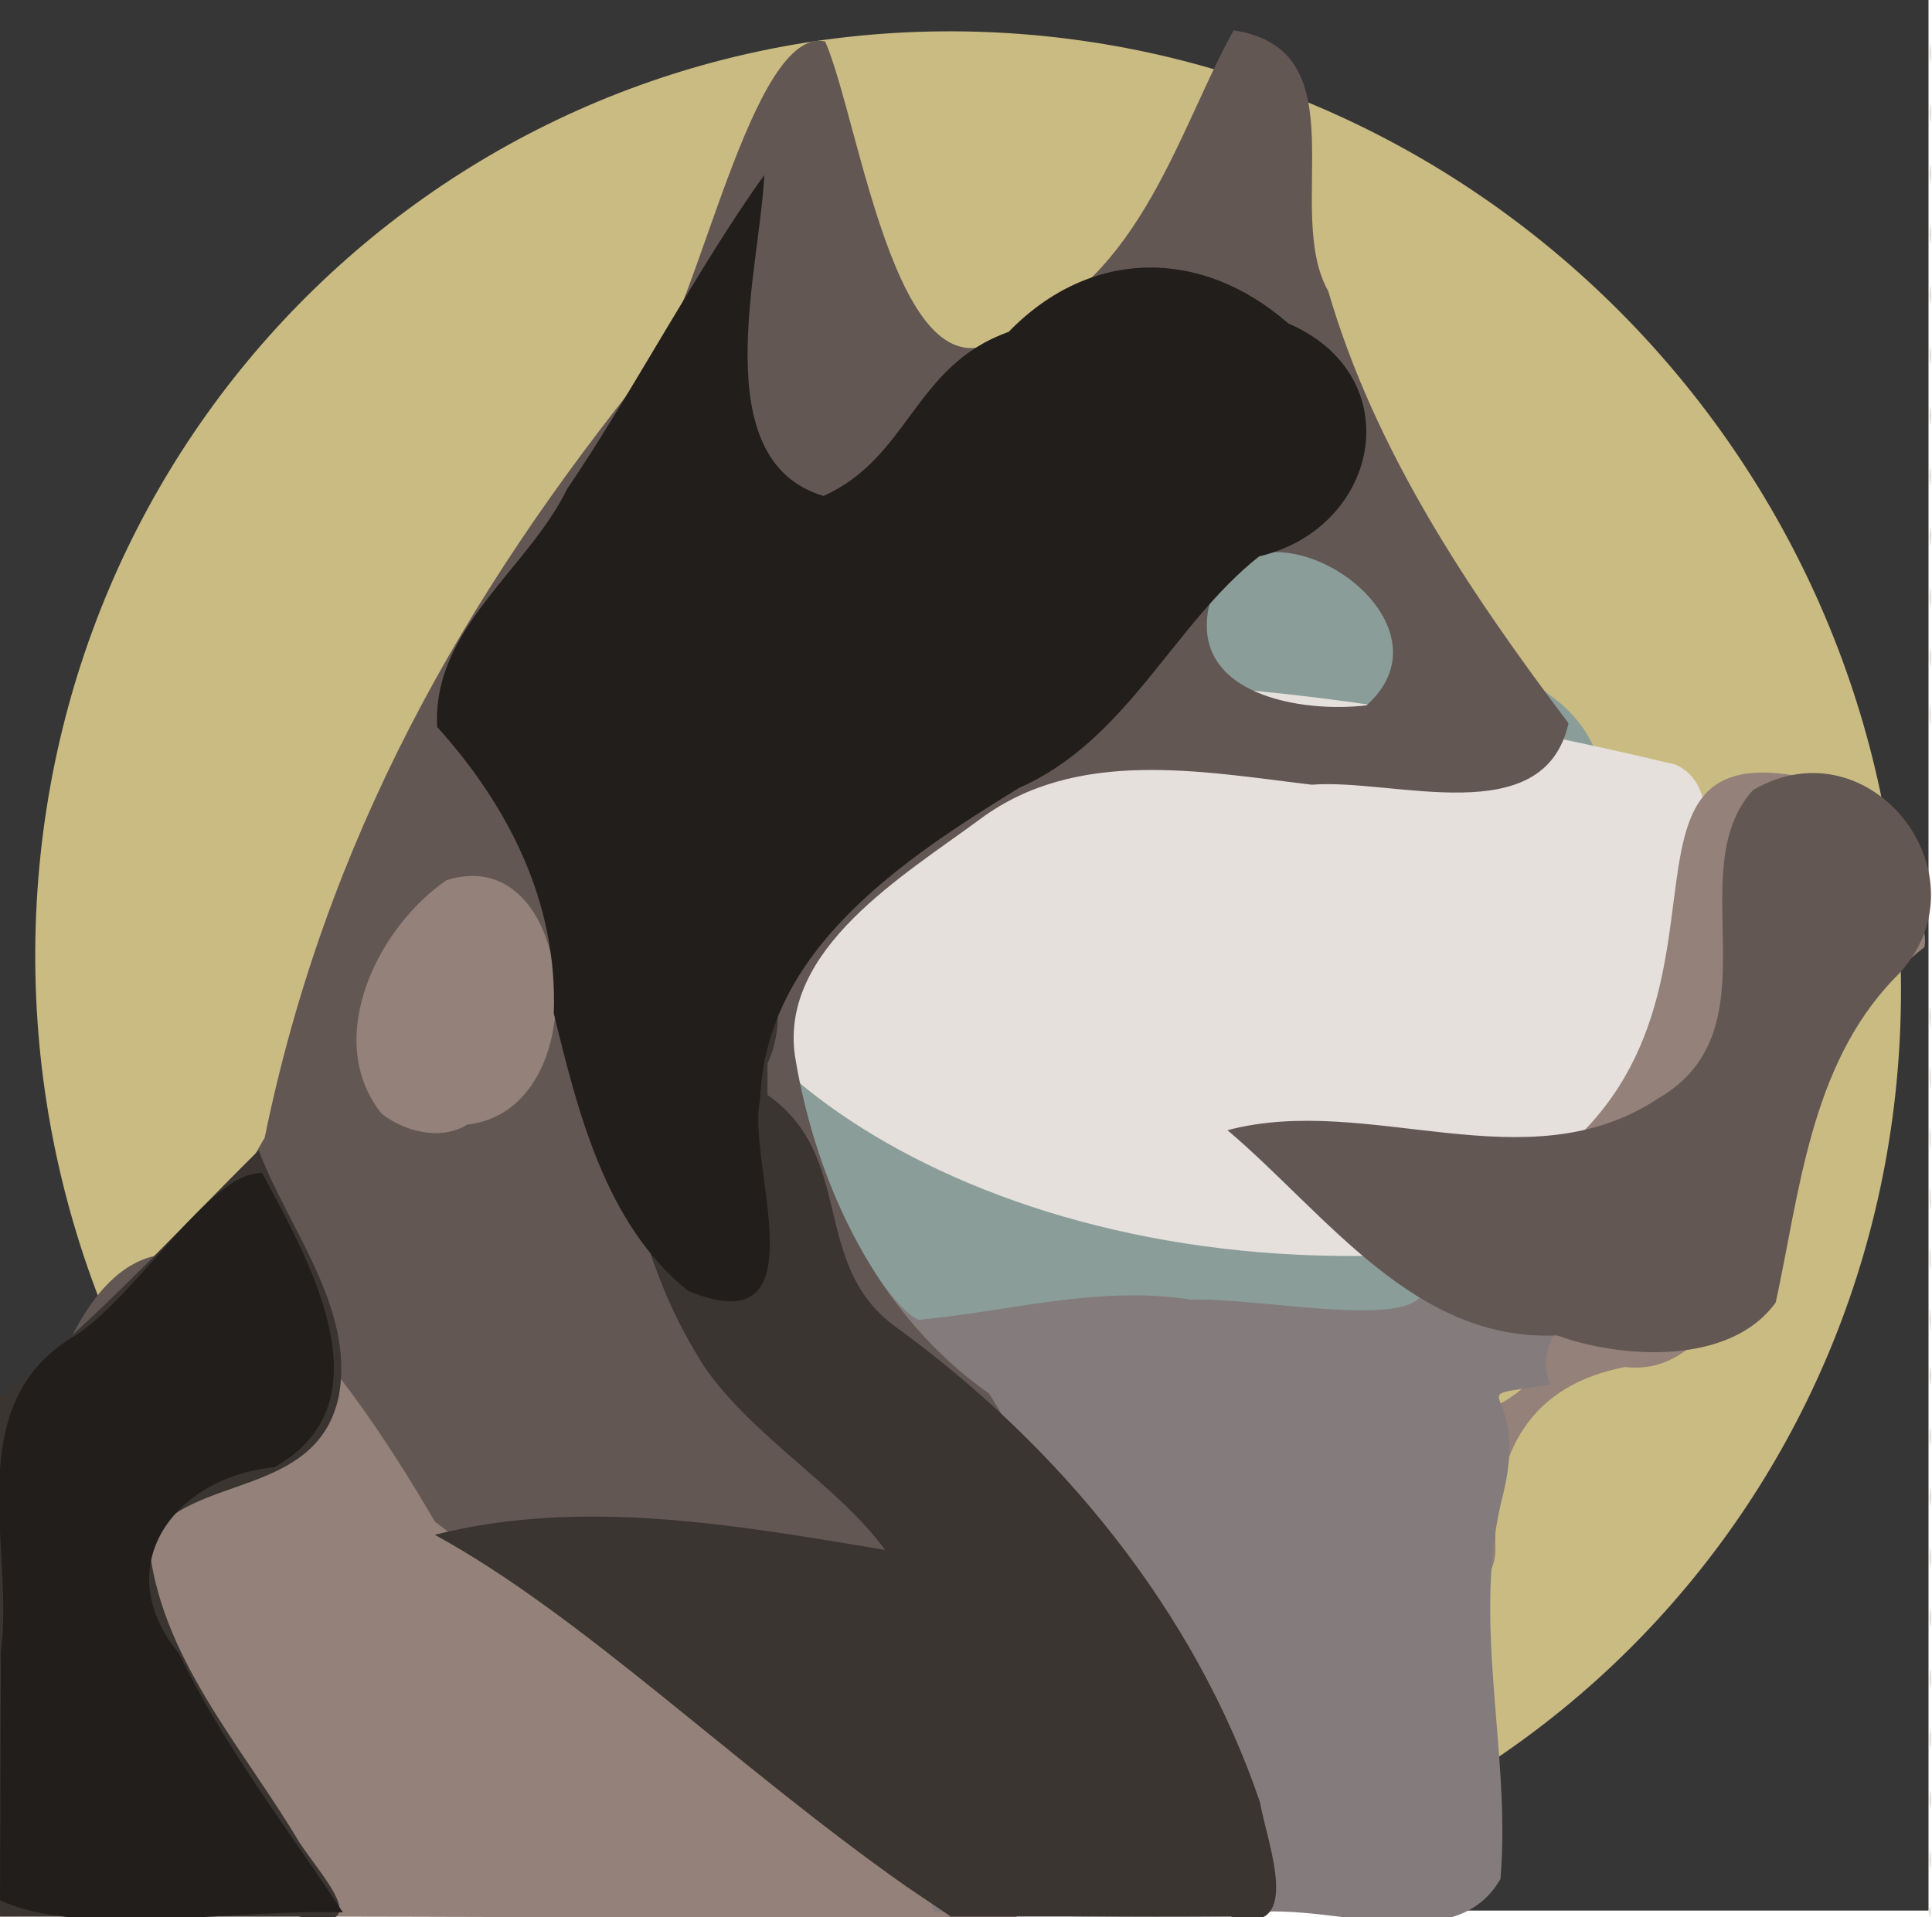
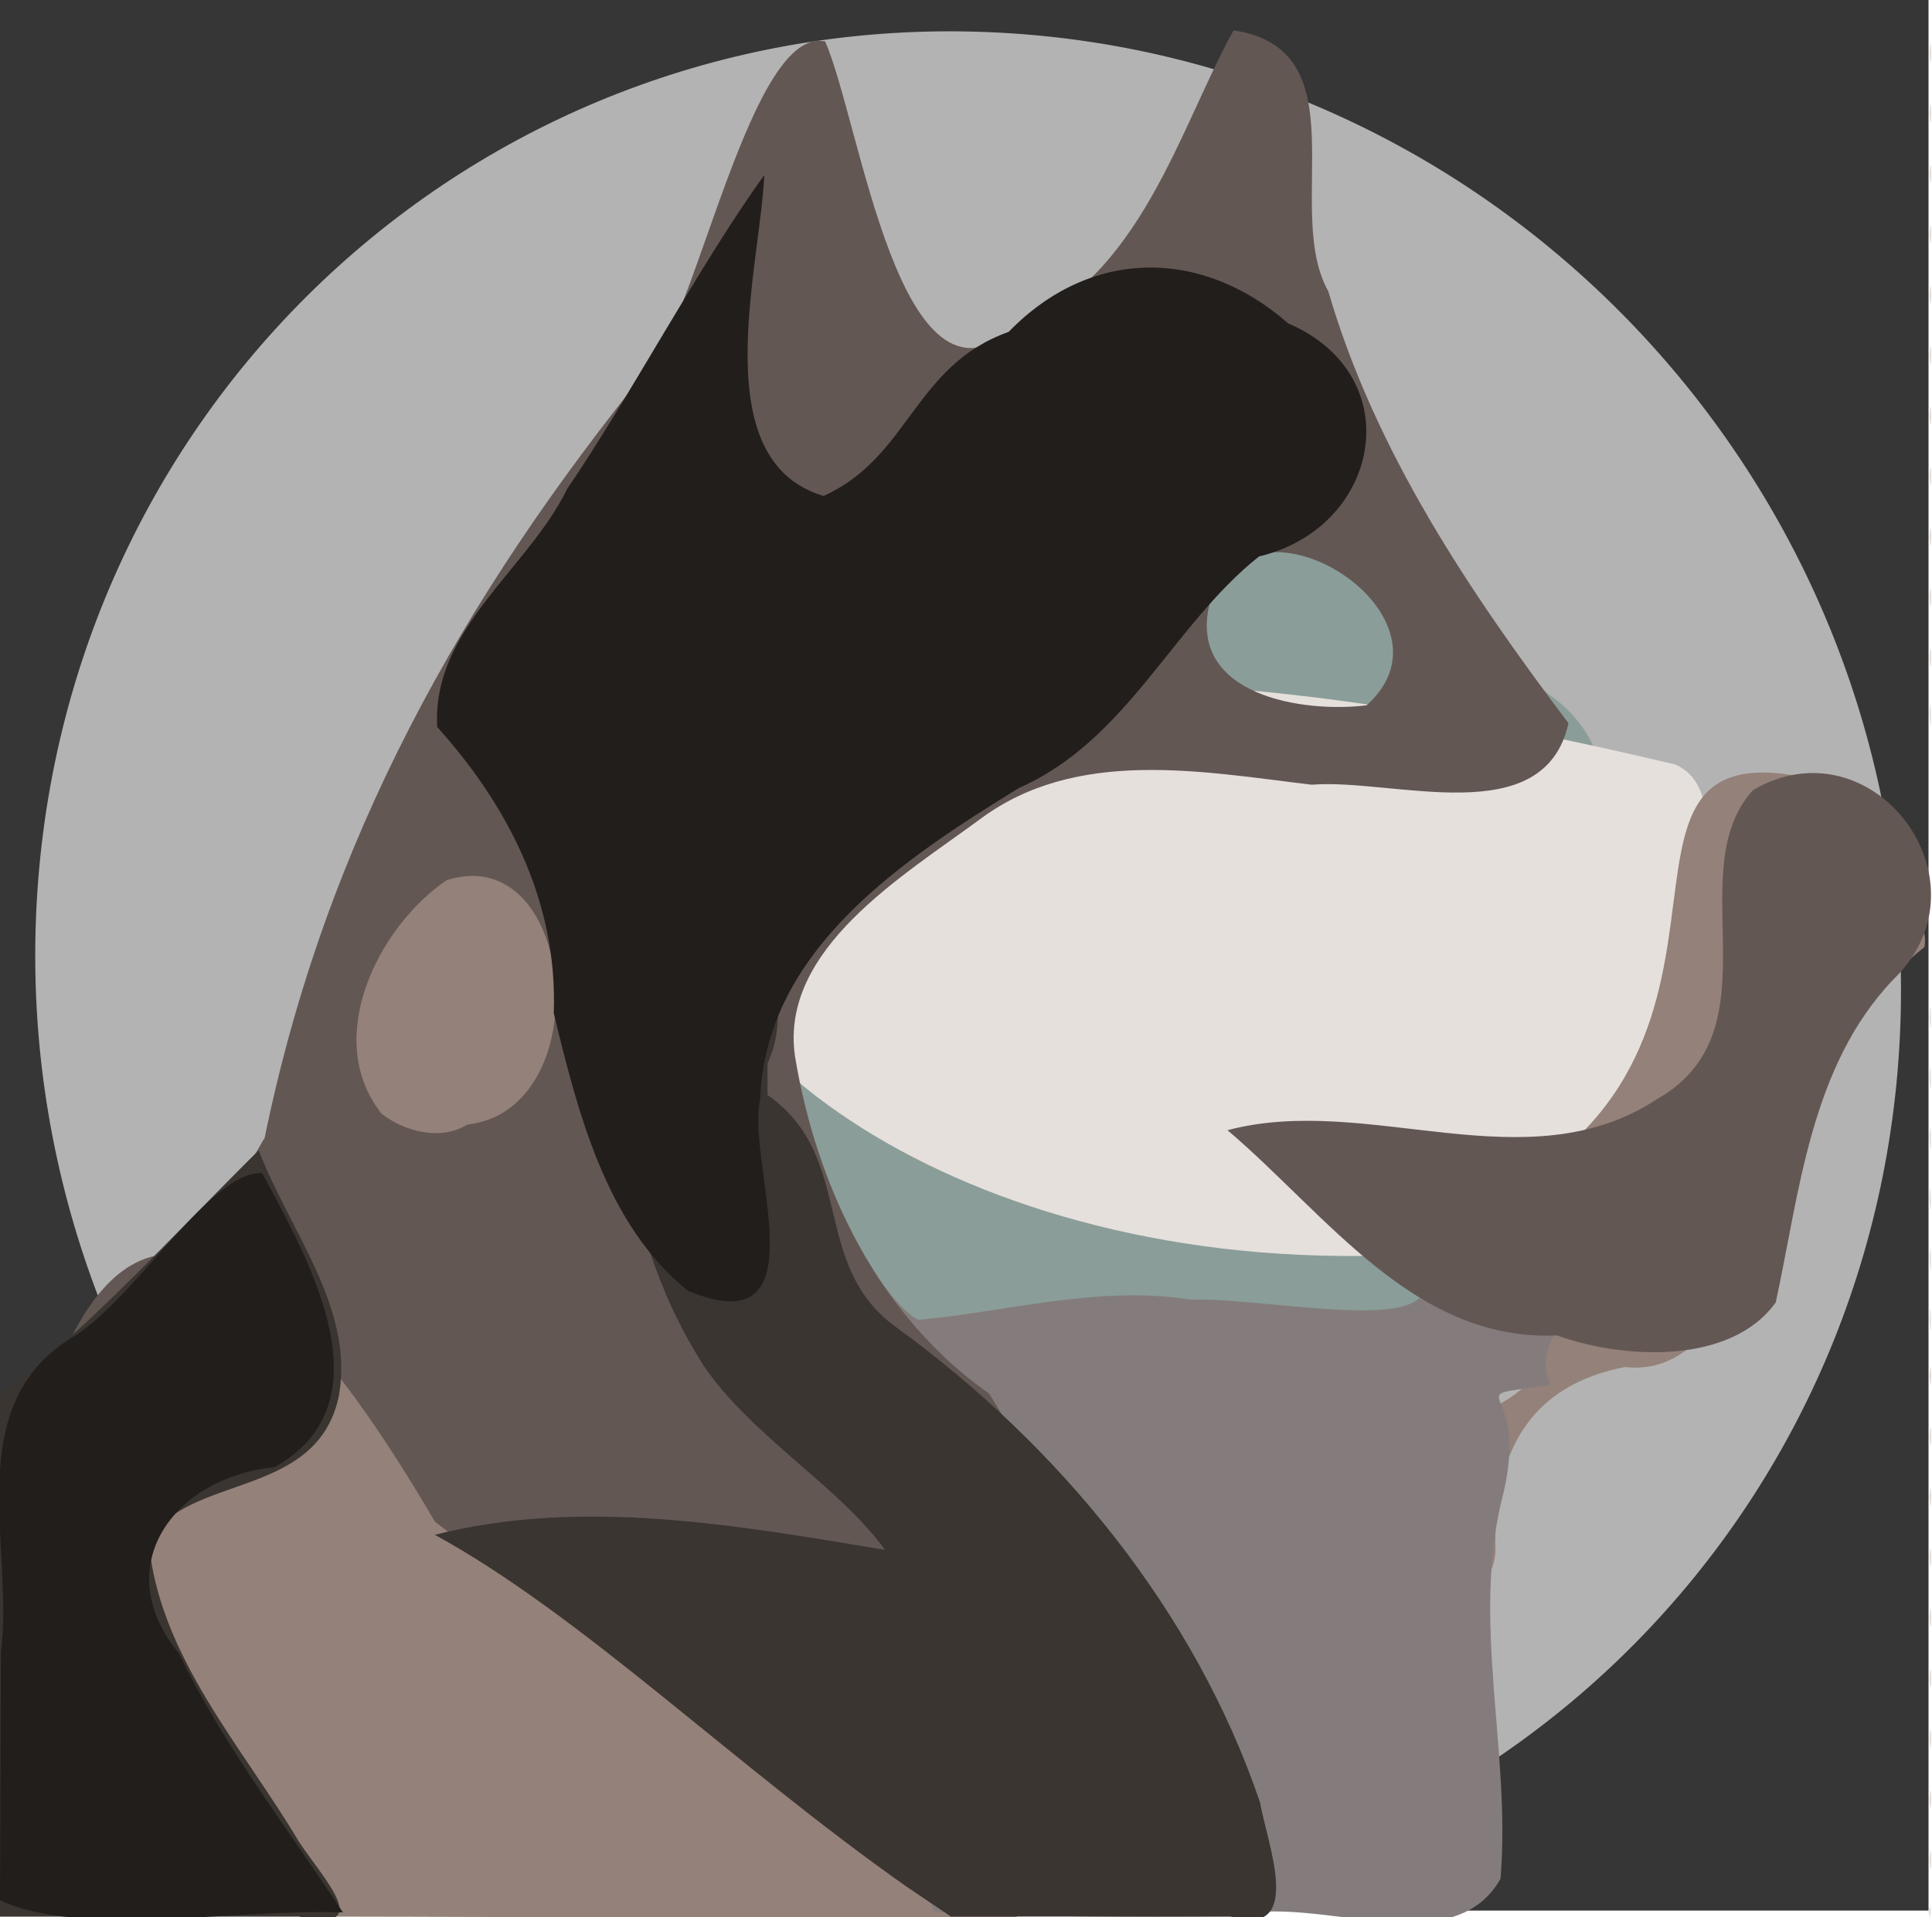
- <svg xmlns="http://www.w3.org/2000/svg" xmlns:ns1="http://www.openswatchbook.org/uri/2009/osb" id="svg3082" version="1.1" width="511" height="507">
+ <svg xmlns="http://www.w3.org/2000/svg" id="svg3082" version="1.1" width="511" height="507">
  <defs id="defs3086">
-     <linearGradient id="linearGradient3003" ns1:paint="solid">
+     <linearGradient id="linearGradient3003">
      <stop style="stop-color:#646464;stop-opacity:1;" offset="0" id="stop3001" />
    </linearGradient>
  </defs>
  <g style="display:inline;opacity:0" id="layer1">
    <rect y="0" x="-0.609" height="505.414" width="510.687" id="rect2411" style="display:inline;opacity:1;mix-blend-mode:normal;fill:#0000ff;fill-opacity:1;fill-rule:nonzero;stroke-width:1.002;stroke-miterlimit:4;stroke-dasharray:none" />
  </g>
  <g style="display:inline;opacity:1" id="g3205">
    <rect style="font-variation-settings:normal;opacity:1;vector-effect:none;fill:#363636;fill-opacity:1;fill-rule:nonzero;stroke-width:1.002;stroke-linecap:butt;stroke-linejoin:miter;stroke-miterlimit:4;stroke-dasharray:none;stroke-dashoffset:0;stroke-opacity:1;stop-color:#000000;stop-opacity:1" id="rect852" width="510.687" height="505.414" x="-0.609" y="0" />
-     <path transform="matrix(0.9972264,0.07442734,-0.05457873,0.9985095,0,0)" style="display:inline;fill:#cabb82;fill-opacity:1;fill-rule:evenodd;stroke-width:1.036" id="path2416" d="M 264.222,486.184 A 247.049,248.685 0 0 1 22.729,237.452 247.049,248.685 0 0 1 264.44,-11.065 247.049,248.685 0 0 1 516.591,226.709 247.049,248.685 0 0 1 285.998,485.71" />
+     <path transform="matrix(0.9972264,0.07442734,-0.05457873,0.9985095,0,0)" style="display:inline;fill:#b3b3b3;fill-opacity:1;fill-rule:evenodd;stroke-width:1.036" id="path2416" d="M 264.222,486.184 A 247.049,248.685 0 0 1 22.729,237.452 247.049,248.685 0 0 1 264.44,-11.065 247.049,248.685 0 0 1 516.591,226.709 247.049,248.685 0 0 1 285.998,485.71" />
    <path style="display:inline;fill:#8a9d99;fill-opacity:1" d="m 411.396,184.986 c 10.656,8.004 20.436,27.314 -2.39,29.1 -45.479,12.175 -76.4,23.742 -124.554,13.205 -46.44,-26.4 -94.157,47.14 -68,63.013 11.445,3.776 25.31,1.248 37.54,2.498 137.184,-35.576 203.437,97.65 30.659,201.285 C 28.64,117.081 149.52,-16.712 411.396,184.986 Z" id="path3217" />
    <path style="display:inline;fill:#e5e0dc" d="m 443.052,202.234 c 24.105,10.176 -9.996,80.53 -20.759,123.141 C 168.354,378.513 29.417,103.27 443.052,202.234 Z m 67.026,303.18 c 1.116,-3.637 0.5,5.106 0,0 z M 510.272,492 c 0.761,-8.066 0.761,8.066 0,0 z m 0,-16 c 0.761,-8.066 0.761,8.066 0,0 z m 0,-16 c 0.761,-8.066 0.761,8.066 0,0 z m 0,-16 c 0.761,-8.066 0.761,8.066 0,0 z m 0,-16 c 0.761,-8.066 0.761,8.066 0,0 z m 0,-16 c 0.761,-8.066 0.761,8.066 0,0 z m 0,-16 c 0.761,-8.066 0.761,8.066 0,0 z m 0,-16 c 0.761,-8.066 0.761,8.066 0,0 z m 0,-16 c 0.761,-8.066 0.761,8.066 0,0 z m 0.01,-15 c 0.404,-9.402 0.845,9.971 0,0 z m 0,-16 c 0.404,-9.402 0.845,9.971 0,0 z m 0,-16 c 0.404,-9.402 0.845,9.971 0,0 z m 0,-16 c 0.404,-9.402 0.845,9.971 0,0 z m 0,-16 c 0.404,-9.402 0.845,9.971 0,0 z m 0,-16 c 0.404,-9.402 0.845,9.971 0,0 z m 0,-80 c 0.404,-9.402 0.845,9.971 0,0 z m -0.01,-15 c 0.761,-8.066 0.761,8.066 0,0 z m 0,-16 c 0.761,-8.066 0.761,8.066 0,0 z m 0,-16 c 0.761,-8.066 0.761,8.066 0,0 z m 0,-16 c 0.761,-8.066 0.761,8.066 0,0 z m 0,-16 c 0.761,-8.066 0.761,8.066 0,0 z m 0,-16 c 0.761,-8.066 0.76,8.066 0,0 z m 0,-16 c 0.761,-8.066 0.761,8.066 0,0 z m 0,-16 c 0.761,-8.066 0.761,8.066 0,0 z m 0,-16 c 0.761,-8.066 0.761,8.066 0,0 z m 0,-16 c 0.761,-8.066 0.761,8.066 0,0 z m 0,-16 c 0.761,-8.066 0.761,8.066 0,0 z" id="path3219" />
    <path style="display:inline;fill:#948179" d="m 19.001,401.16 c 23.929,-21.556 68.987,-138.209 89.038,-163.235 33.417,-47.129 105.901,-89.985 53.524,40.302 23.996,99.728 321.136,146.578 231.067,39.374 85.323,-41.122 16.457,-133.202 94.812,-109.34 -0.694,13.238 23.923,29.75 21.55,42.302 -38.337,29.264 -41.005,115.421 -79.156,111.058 -24.749,4.741 -34.949,22.024 -34.301,48.313 0.102,32.174 -126.243,65.121 -126.637,97.313 C 136.73,507.427 132.166,506.836 0,507.004 48.247,450.999 20.921,445.052 19.001,401.16 Z" id="path3215" />
    <path style="display:inline;fill:#847c7c" d="m 242.915,349.13 c 23.376,-2.064 47.431,-9.201 71.962,-5.339 18.053,-0.535 55.971,7.515 61.24,-1.334 97.32,-18.653 22.094,-0.632 34.029,23.878 -26.168,3.852 -5.508,-1.52 -12.423,28.329 -8.924,33.58 2.029,68.376 -0.86,102.393 -13.139,22.8 -48.478,3.607 -71.376,9.946 -26.169,0.158 -52.357,0.156 -78.496,-1.27 C 93.845,23.765 213.218,335.707 242.915,349.13 Z" id="path3213" />
    <path style="display:inline;fill:#635754" d="M -1.103,389.519 C 51.158,340.011 68.146,303.266 69.977,301.1 86.061,222.584 122.076,158.26 172.175,96.577 c 12.306,-14.155 26.731,-89.952 46.083,-85.602 9.446,21.63 19.648,102.175 50.02,75.88 33.443,-12.796 43.871,-53.569 58.01,-78.825 33.916,5.081 12.893,47.47 25.041,69.032 12.33,42.302 37.276,79.41 63.525,114.255 -6.445,28.945 -46.291,14.521 -67.9,16.268 -29.18,-3.474 -62.206,-9.89 -87.737,9.117 -20.25,14.955 -52.999,34.287 -48.96,62.641 5.693,34.603 22.027,68.7 51.304,89.28 51.691,79.169 -72.054,91.941 -146.529,33.915 C -1.734,202.57 3.277,501.336 -1.103,389.519 Z M 123.598,297.498 c 34.98,-3.973 28.921,-75.487 -5.468,-64.67 -18.403,12.582 -32.806,42.21 -17.188,61.785 6.119,4.805 15.686,7.199 22.656,2.885 z M 361.451,186.584 c 27.09,-24.241 -32.705,-61.176 -41.703,-26.14 -5.043,23.562 24.93,28.207 41.703,26.14 z m 50.376,166.685 c -37.677,1.68 -60.74,-31.82 -87.159,-54.29 37.37,-9.914 79.073,14.588 113.759,-8.314 32.02,-18.355 5.684,-60.152 25.23,-81.659 31.656,-18.487 63.811,24.153 37.2,50.017 -22.134,23.077 -24.941,56.915 -31.185,85.507 -11.988,16.752 -40.78,14.931 -57.848,8.739 z" id="path3211" />
    <path style="display:inline;fill:#3a3531" d="m 0,438.2 c 0,-22.928 0,-45.857 0,-68.7 24.834,-19.497 46.077,-43.05 68.434,-65.204 7.847,20.788 25.362,41.615 21.204,64.913 -5.695,27.508 -39.869,20.486 -50.325,38.408 2.627,30.385 24.868,54.48 39.878,79.786 C 86.018,497.551 99.272,511.4 79.045,507 52.697,507 26.348,507 0,507 0,484.071 0,461.142 0,438.2 Z M 203,289.649 c 23.641,16.603 10.914,45.212 34.455,61.761 42.815,31.234 78.608,74.77 95.8,125.335 1.814,10.683 12.107,36.251 -7.788,30.248 -24.658,-0.01 -49.316,-0.02 -73.974,0 -3.963,-2.67 -7.927,-5.35 -11.89,-8.031 C 193.962,466.845 154.15,427.43 115,406.008 154.017,396.124 194.983,403.488 234.078,410 222.037,393.269 198.857,379.984 186.116,361.299 171.451,337.894 171.567,325.512 160.791,300.2 161.929,169.635 218.764,249.119 203,281.29" id="path3209" />
    <path style="display:inline;fill:#221e1c" d="M 0.243,437 C 3.892,409.228 -11.065,371.173 20.126,353.178 c 16.687,-11.092 35.741,-43.533 49.224,-42.84 12.03,22.48 34.095,60.547 3.241,77.784 -26.531,2.634 -44.113,26.283 -25.26,49.269 11.802,24.423 28.507,45.944 43.365,68.506 -28.503,-1.02 -69.473,6.791 -90.695,-3.22 0.08,-21.642 0.161,-43.285 0.241,-64.927 z" id="path3920" />
    <path style="display:inline;fill:#221e1c;fill-opacity:1" d="m 182,341.483 c -21.824,-17.456 -29.229,-47.566 -35.532,-73.43 1.099,-29.686 -12.361,-55.234 -30.827,-75.727 -1.459,-25.971 23.892,-41.539 34.396,-63.042 16.208,-23.674 35.274,-59.74 52.113,-82.966 -1.112,24.584 -15.879,75.447 15.657,84.878 22.75,-10.191 23.885,-34.485 48.969,-43.397 21.575,-22.246 50.97,-22.366 73.94,-2.26 32.27,13.891 24.47,54.014 -7.7,61.653 -22.838,18.087 -34.817,48.616 -63.504,61.253 -30.355,18.688 -67.065,42.732 -68.441,82.34 -3.946,16.19 17.03,65.605 -19.062,50.702 z" id="path3207" />
  </g>
</svg>
